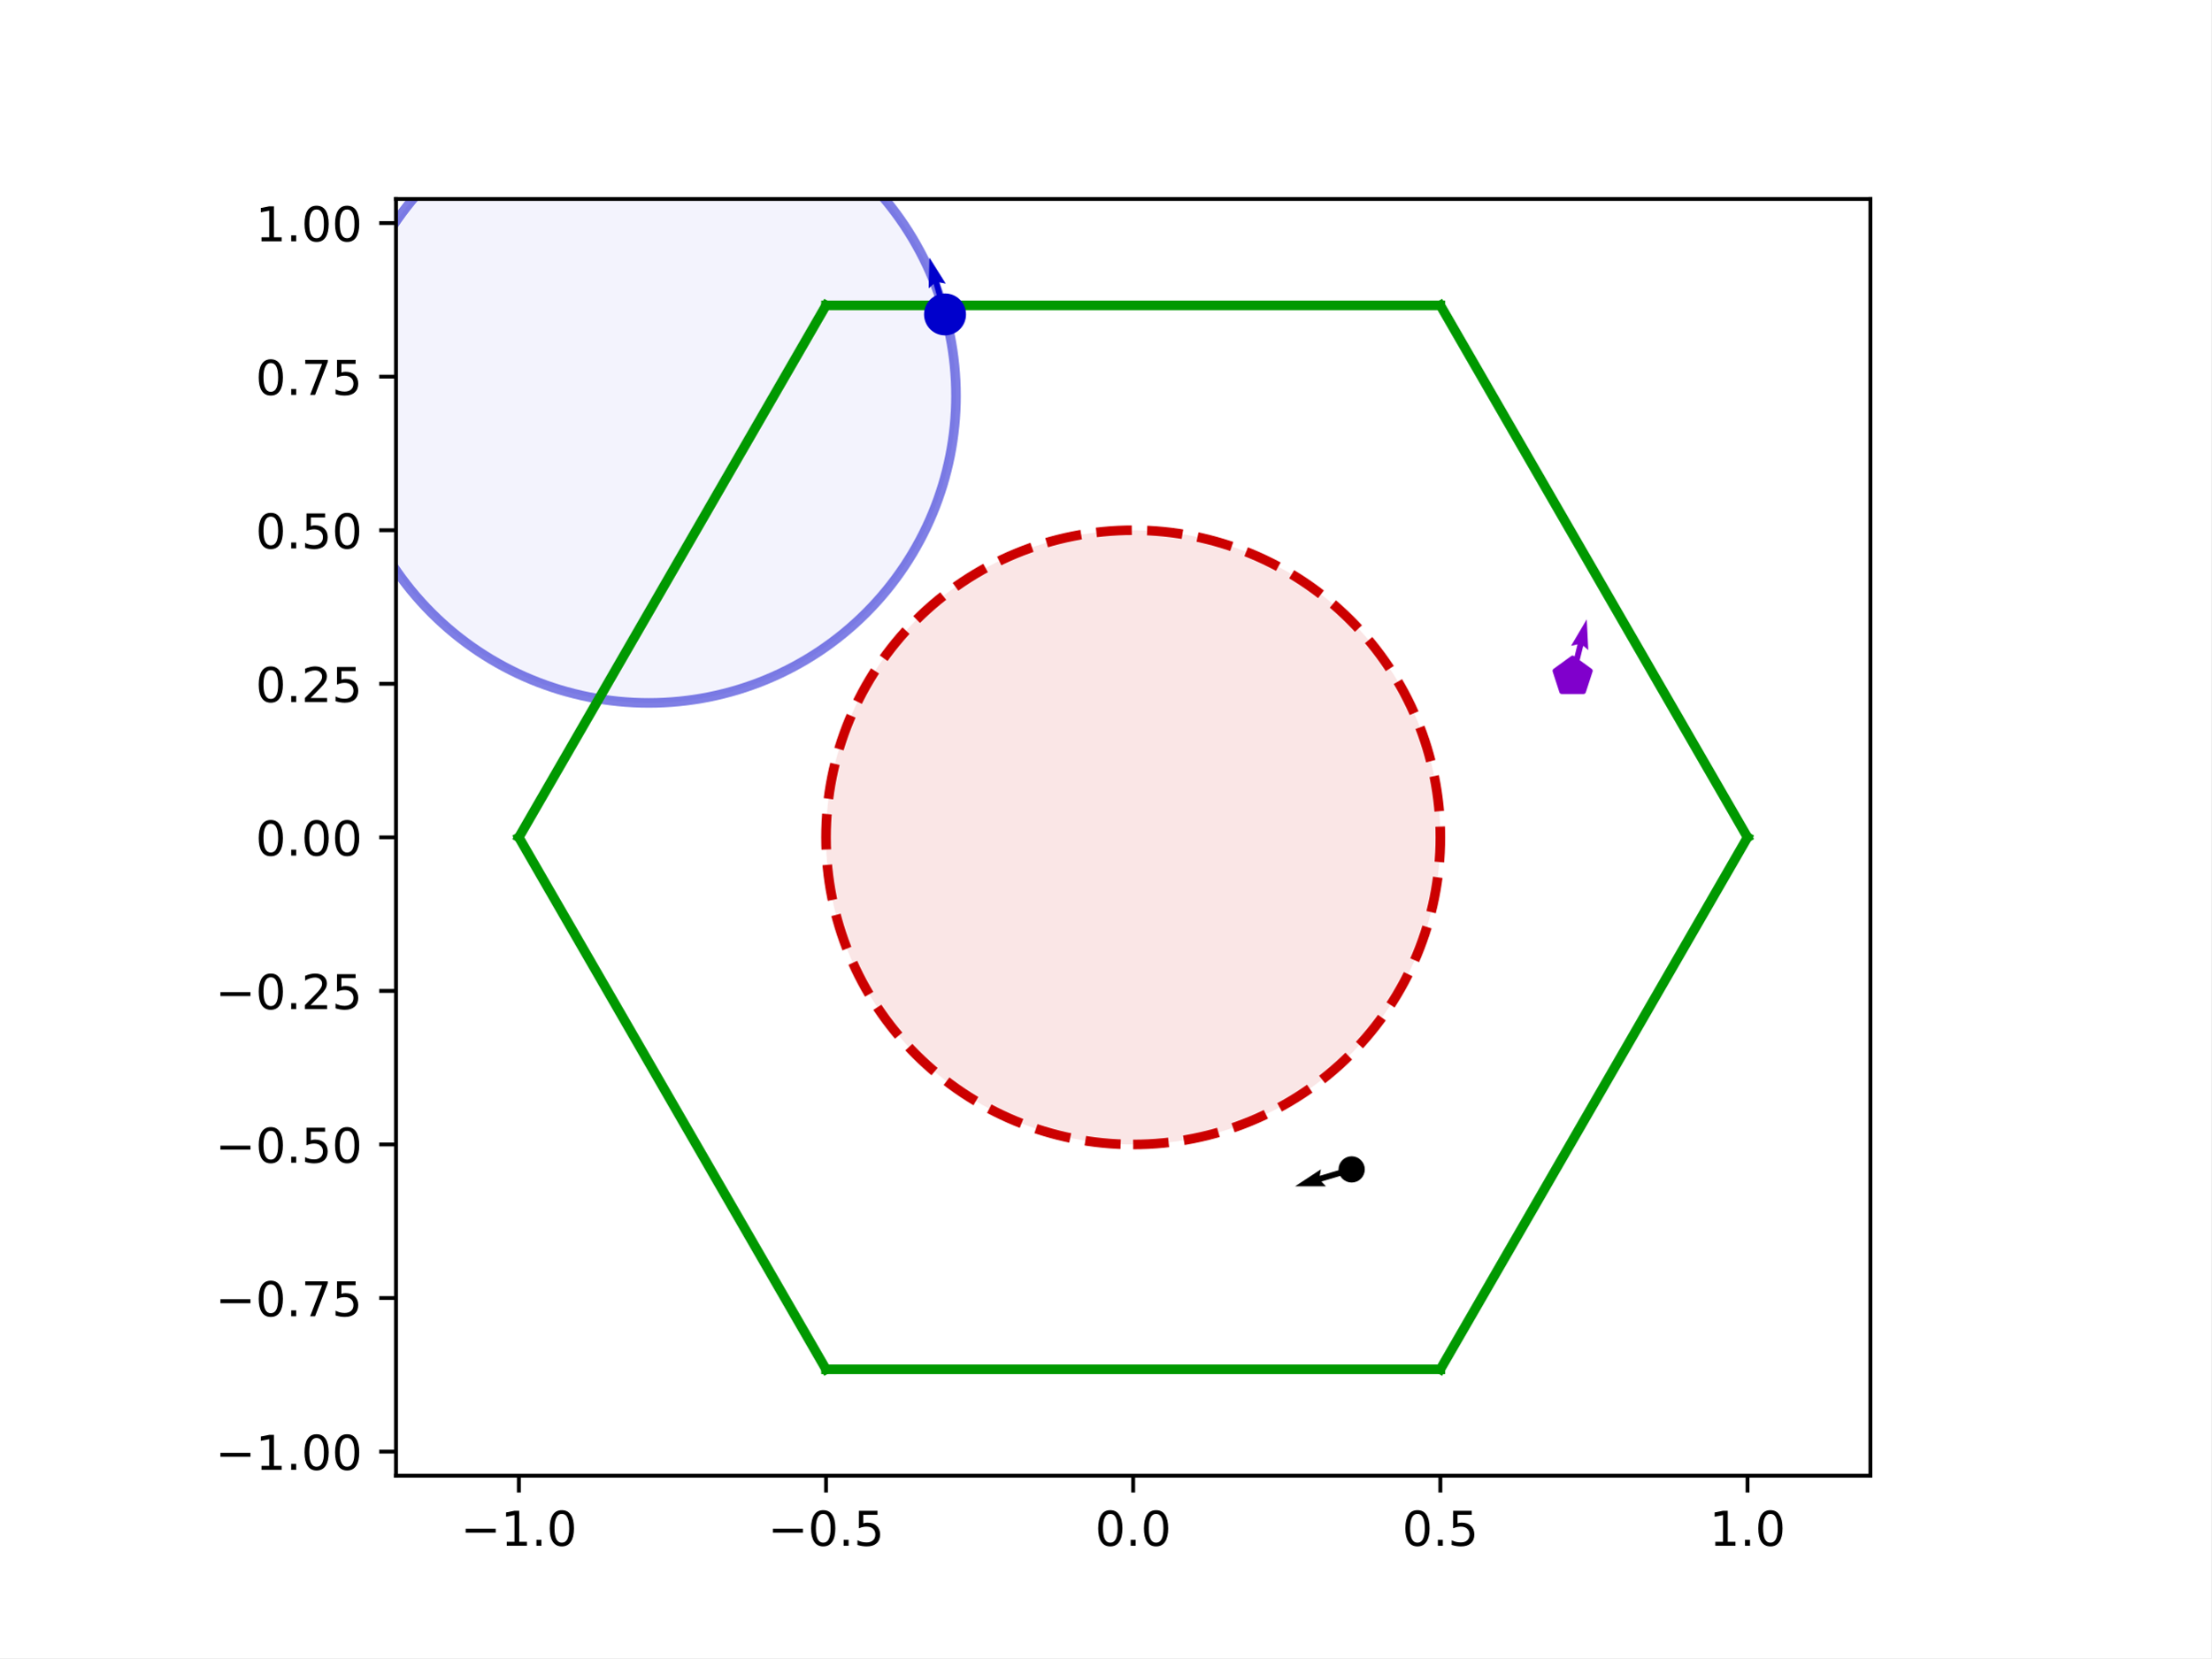
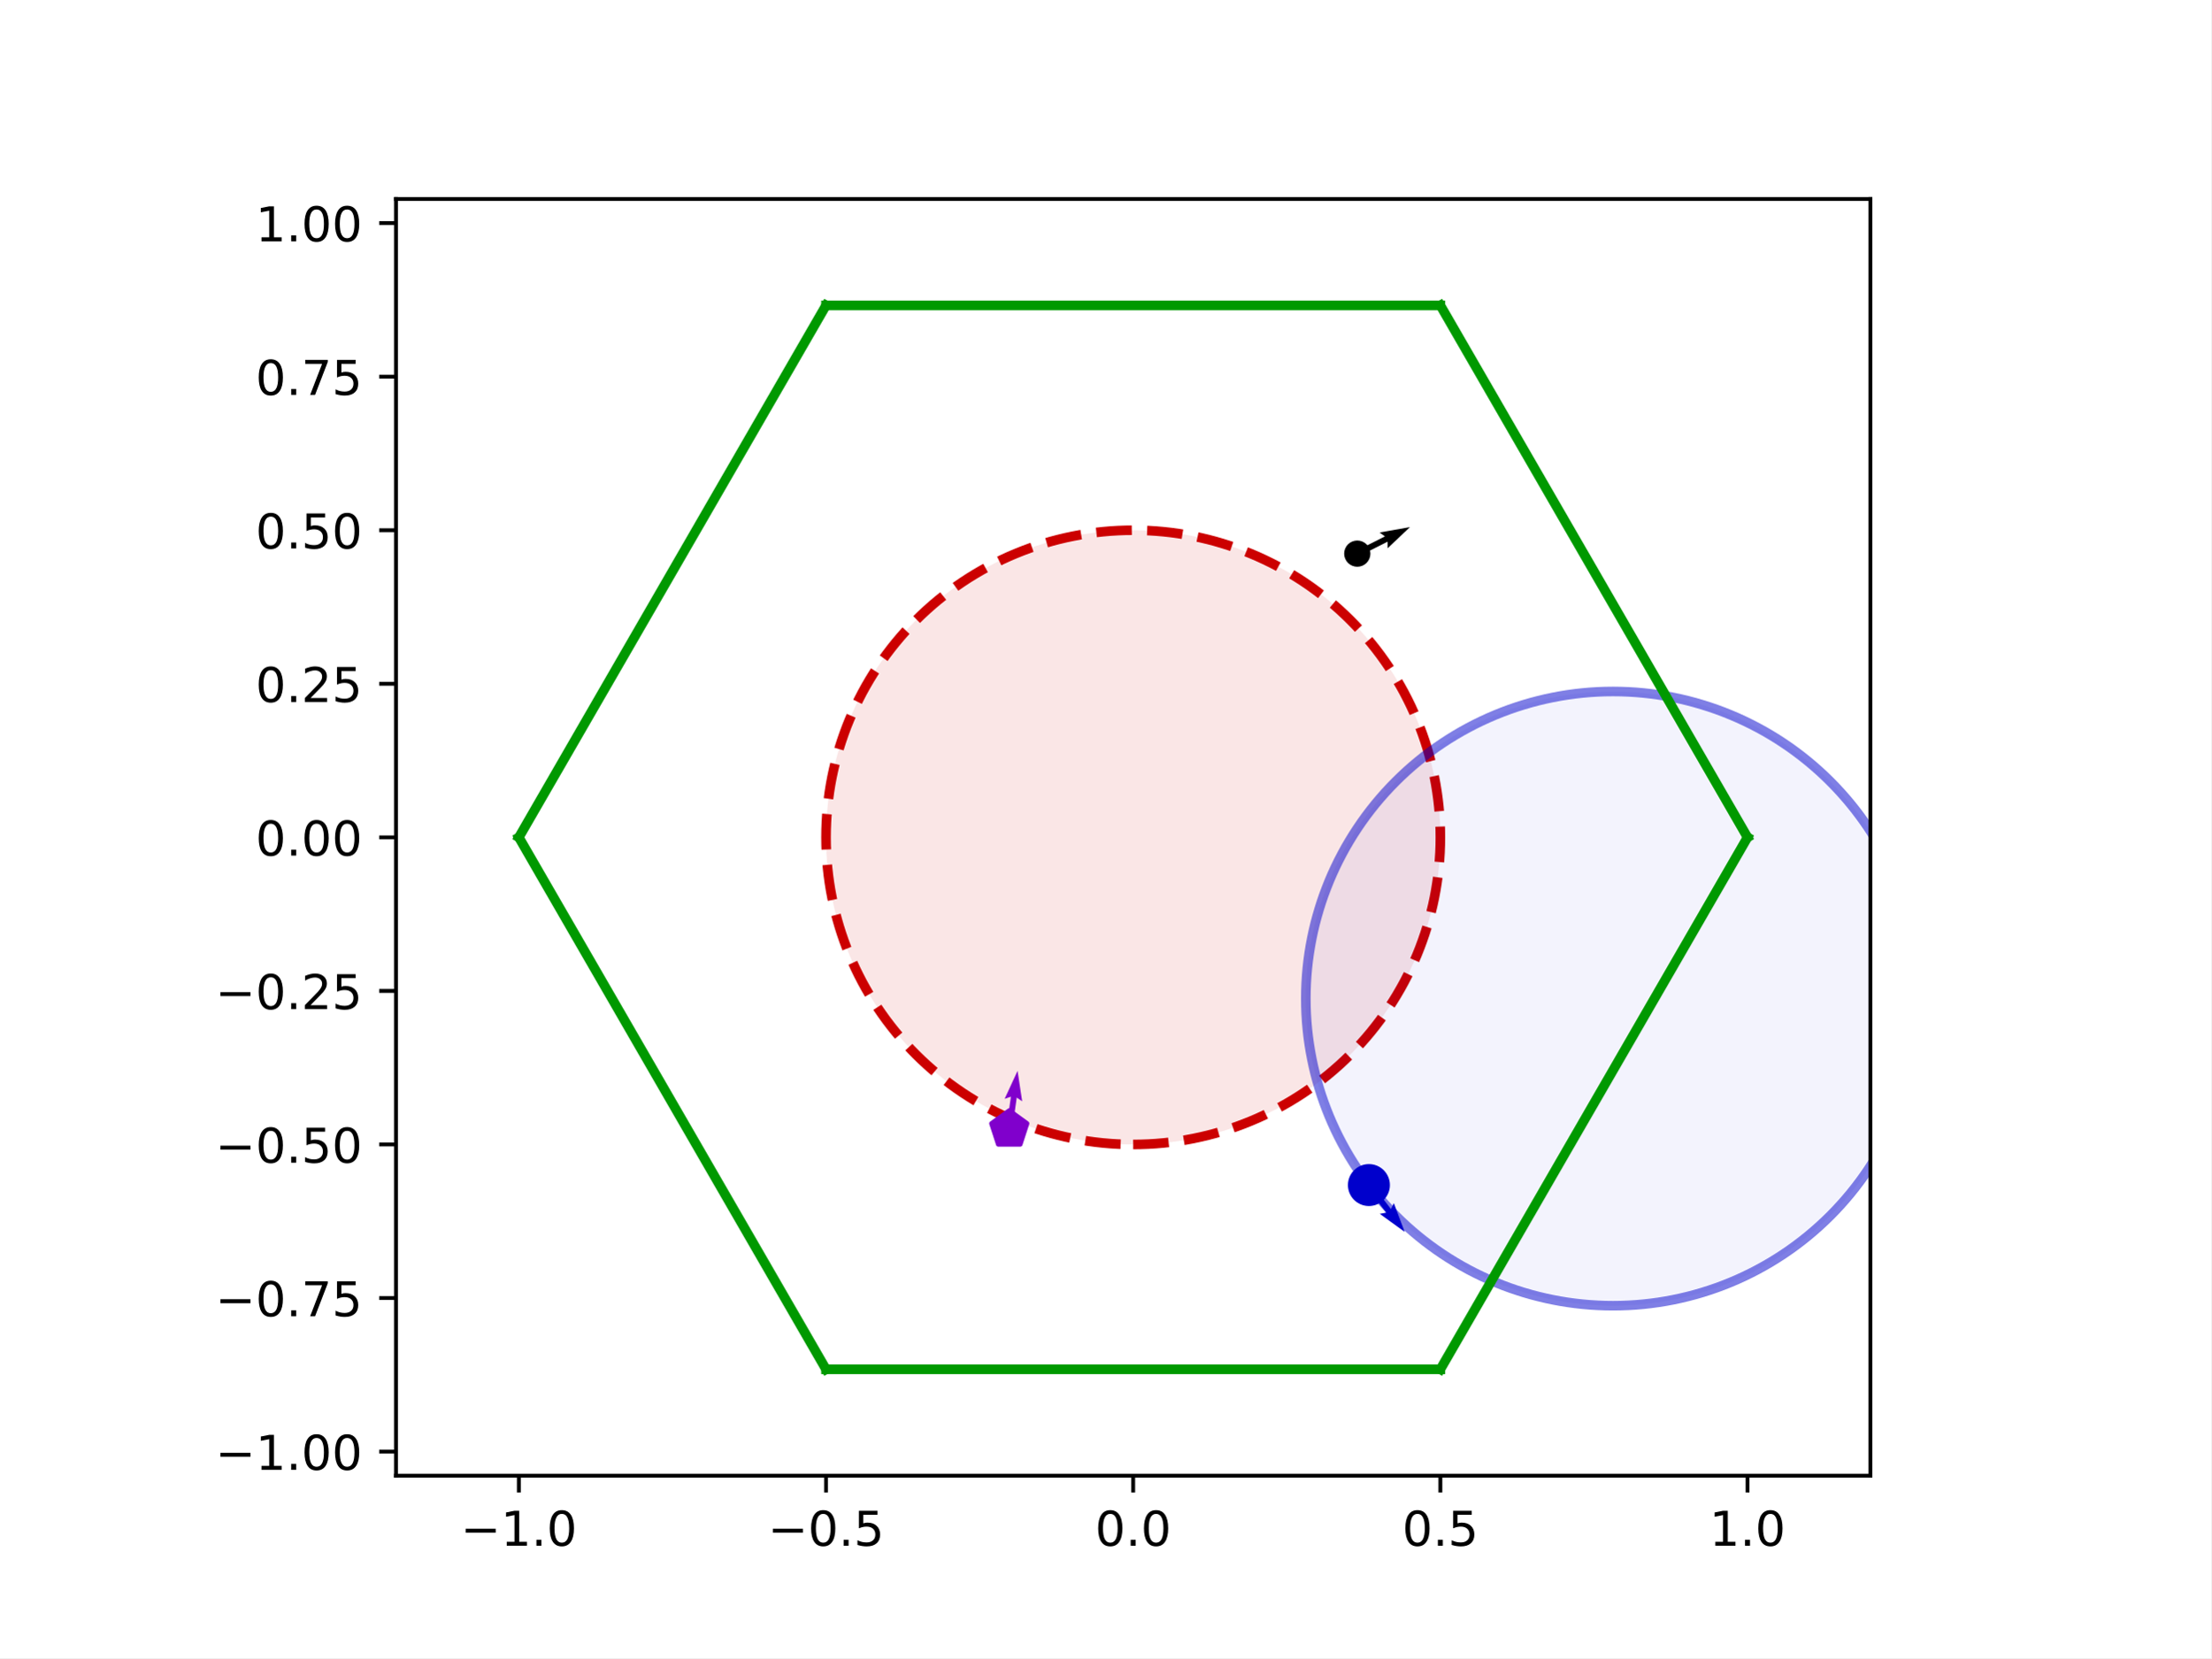
<svg xmlns="http://www.w3.org/2000/svg" xmlns:xlink="http://www.w3.org/1999/xlink" height="345.6pt" version="1.1" viewBox="0 0 460.8 345.6" width="460.8pt">
  <defs>
    <style type="text/css">
*{stroke-linecap:butt;stroke-linejoin:round;}
  </style>
  </defs>
  <g id="figure_1">
    <g id="patch_1">
      <path d="M 0 345.6  L 460.8 345.6  L 460.8 0  L 0 0  z " style="fill:#ffffff;" />
    </g>
    <g id="axes_1">
      <g id="patch_2">
        <path d="M 82.52 307.584  L 389.8 307.584  L 389.8 41.472  L 82.52 41.472  z " style="fill:#ffffff;" />
      </g>
      <g id="patch_3">
-         <path clip-path="url(#p200bc47595)" d="M 236.16 238.545  C 253.137 238.545 269.422 231.799 281.427 219.795  C 293.431 207.79 300.177 191.505 300.177 174.528  C 300.177 157.551 293.431 141.266 281.427 129.261  C 269.422 117.257 253.137 110.511 236.16 110.511  C 219.183 110.511 202.898 117.257 190.893 129.261  C 178.889 141.266 172.143 157.551 172.143 174.528  C 172.143 191.505 178.889 207.79 190.893 219.795  C 202.898 231.799 219.183 238.545 236.16 238.545  z " style="fill:#cc0000;fill-opacity:0.1;stroke:#cc0000;stroke-dasharray:7.4,3.2;stroke-dashoffset:0;stroke-linejoin:miter;stroke-width:2;" />
+         <path clip-path="url(#pd4f9eaeb6e)" d="M 236.16 238.545  C 253.137 238.545 269.422 231.799 281.427 219.795  C 293.431 207.79 300.177 191.505 300.177 174.528  C 300.177 157.551 293.431 141.266 281.427 129.261  C 269.422 117.257 253.137 110.511 236.16 110.511  C 219.183 110.511 202.898 117.257 190.893 129.261  C 178.889 141.266 172.143 157.551 172.143 174.528  C 172.143 191.505 178.889 207.79 190.893 219.795  C 202.898 231.799 219.183 238.545 236.16 238.545  z " style="fill:#cc0000;fill-opacity:0.1;stroke:#cc0000;stroke-dasharray:7.4,3.2;stroke-dashoffset:0;stroke-linejoin:miter;stroke-width:2;" />
      </g>
      <g id="patch_4">
-         <path clip-path="url(#p200bc47595)" d="M 135.215 146.509  C 152.193 146.509 168.477 139.764 180.482 127.759  C 192.487 115.755 199.232 99.47 199.232 82.493  C 199.232 65.515 192.487 49.231 180.482 37.226  C 168.477 25.221 152.193 18.476 135.215 18.476  C 118.238 18.476 101.953 25.221 89.949 37.226  C 77.944 49.231 71.199 65.515 71.199 82.493  C 71.199 99.47 77.944 115.755 89.949 127.759  C 101.953 139.764 118.238 146.509 135.215 146.509  z " style="fill:#0000cc;fill-opacity:0.05;stroke:#0000cc;stroke-linejoin:miter;stroke-opacity:0.5;stroke-width:2;" />
+         <path clip-path="url(#pd4f9eaeb6e)" d="M 336.154 272.156  C 353.132 272.156 369.416 265.411 381.421 253.406  C 393.426 241.401 400.171 225.117 400.171 208.139  C 400.171 191.162 393.426 174.878 381.421 162.873  C 369.416 150.868 353.132 144.123 336.154 144.123  C 319.177 144.123 302.893 150.868 290.888 162.873  C 278.883 174.878 272.138 191.162 272.138 208.139  C 272.138 225.117 278.883 241.401 290.888 253.406  C 302.893 265.411 319.177 272.156 336.154 272.156  z " style="fill:#0000cc;fill-opacity:0.05;stroke:#0000cc;stroke-linejoin:miter;stroke-opacity:0.5;stroke-width:2;" />
      </g>
      <g id="matplotlib.axis_1">
        <g id="xtick_1">
          <g id="line2d_1">
            <defs>
-               <path d="M 0 0  L 0 3.5  " id="mf6a6eea1ea" style="stroke:#000000;stroke-width:0.8;" />
-             </defs>
-             <g>
-               <use style="stroke:#000000;stroke-width:0.8;" x="108.127" xlink:href="#mf6a6eea1ea" y="307.584" />
+               <path d="M 0 0  L 0 3.5  " id="m643f8f20ce" style="stroke:#000000;stroke-width:0.8;" />
+             </defs>
+             <g>
+               <use style="stroke:#000000;stroke-width:0.8;" x="108.127" xlink:href="#m643f8f20ce" y="307.584" />
            </g>
          </g>
          <g id="text_1">
            <defs>
              <path d="M 10.594 35.5  L 73.188 35.5  L 73.188 27.203  L 10.594 27.203  z " id="DejaVuSans-8722" />
              <path d="M 12.406 8.297  L 28.516 8.297  L 28.516 63.922  L 10.984 60.406  L 10.984 69.391  L 28.422 72.906  L 38.281 72.906  L 38.281 8.297  L 54.391 8.297  L 54.391 0  L 12.406 0  z " id="DejaVuSans-49" />
              <path d="M 10.688 12.406  L 21 12.406  L 21 0  L 10.688 0  z " id="DejaVuSans-46" />
              <path d="M 31.781 66.406  Q 24.172 66.406 20.328 58.906  Q 16.5 51.422 16.5 36.375  Q 16.5 21.391 20.328 13.891  Q 24.172 6.391 31.781 6.391  Q 39.453 6.391 43.281 13.891  Q 47.125 21.391 47.125 36.375  Q 47.125 51.422 43.281 58.906  Q 39.453 66.406 31.781 66.406  z M 31.781 74.219  Q 44.047 74.219 50.516 64.516  Q 56.984 54.828 56.984 36.375  Q 56.984 17.969 50.516 8.266  Q 44.047 -1.422 31.781 -1.422  Q 19.531 -1.422 13.062 8.266  Q 6.594 17.969 6.594 36.375  Q 6.594 54.828 13.062 64.516  Q 19.531 74.219 31.781 74.219  z " id="DejaVuSans-48" />
            </defs>
            <g transform="translate(95.9854 322.1824)scale(0.1 -0.1)">
              <use xlink:href="#DejaVuSans-8722" />
              <use x="83.789" xlink:href="#DejaVuSans-49" />
              <use x="147.412" xlink:href="#DejaVuSans-46" />
              <use x="179.199" xlink:href="#DejaVuSans-48" />
            </g>
          </g>
        </g>
        <g id="xtick_2">
          <g id="line2d_2">
            <g>
-               <use style="stroke:#000000;stroke-width:0.8;" x="172.143" xlink:href="#mf6a6eea1ea" y="307.584" />
+               <use style="stroke:#000000;stroke-width:0.8;" x="172.143" xlink:href="#m643f8f20ce" y="307.584" />
            </g>
          </g>
          <g id="text_2">
            <defs>
              <path d="M 10.797 72.906  L 49.516 72.906  L 49.516 64.594  L 19.828 64.594  L 19.828 46.734  Q 21.969 47.469 24.109 47.828  Q 26.266 48.188 28.422 48.188  Q 40.625 48.188 47.75 41.5  Q 54.891 34.812 54.891 23.391  Q 54.891 11.625 47.562 5.094  Q 40.234 -1.422 26.906 -1.422  Q 22.312 -1.422 17.547 -0.641  Q 12.797 0.141 7.719 1.703  L 7.719 11.625  Q 12.109 9.234 16.797 8.062  Q 21.484 6.891 26.703 6.891  Q 35.156 6.891 40.078 11.328  Q 45.016 15.766 45.016 23.391  Q 45.016 31 40.078 35.438  Q 35.156 39.891 26.703 39.891  Q 22.75 39.891 18.812 39.016  Q 14.891 38.141 10.797 36.281  z " id="DejaVuSans-53" />
            </defs>
            <g transform="translate(160.002 322.1824)scale(0.1 -0.1)">
              <use xlink:href="#DejaVuSans-8722" />
              <use x="83.789" xlink:href="#DejaVuSans-48" />
              <use x="147.412" xlink:href="#DejaVuSans-46" />
              <use x="179.199" xlink:href="#DejaVuSans-53" />
            </g>
          </g>
        </g>
        <g id="xtick_3">
          <g id="line2d_3">
            <g>
-               <use style="stroke:#000000;stroke-width:0.8;" x="236.16" xlink:href="#mf6a6eea1ea" y="307.584" />
+               <use style="stroke:#000000;stroke-width:0.8;" x="236.16" xlink:href="#m643f8f20ce" y="307.584" />
            </g>
          </g>
          <g id="text_3">
            <g transform="translate(228.2084 322.1824)scale(0.1 -0.1)">
              <use xlink:href="#DejaVuSans-48" />
              <use x="63.623" xlink:href="#DejaVuSans-46" />
              <use x="95.41" xlink:href="#DejaVuSans-48" />
            </g>
          </g>
        </g>
        <g id="xtick_4">
          <g id="line2d_4">
            <g>
-               <use style="stroke:#000000;stroke-width:0.8;" x="300.177" xlink:href="#mf6a6eea1ea" y="307.584" />
+               <use style="stroke:#000000;stroke-width:0.8;" x="300.177" xlink:href="#m643f8f20ce" y="307.584" />
            </g>
          </g>
          <g id="text_4">
            <g transform="translate(292.225 322.1824)scale(0.1 -0.1)">
              <use xlink:href="#DejaVuSans-48" />
              <use x="63.623" xlink:href="#DejaVuSans-46" />
              <use x="95.41" xlink:href="#DejaVuSans-53" />
            </g>
          </g>
        </g>
        <g id="xtick_5">
          <g id="line2d_5">
            <g>
-               <use style="stroke:#000000;stroke-width:0.8;" x="364.193" xlink:href="#mf6a6eea1ea" y="307.584" />
+               <use style="stroke:#000000;stroke-width:0.8;" x="364.193" xlink:href="#m643f8f20ce" y="307.584" />
            </g>
          </g>
          <g id="text_5">
            <g transform="translate(356.2416 322.1824)scale(0.1 -0.1)">
              <use xlink:href="#DejaVuSans-49" />
              <use x="63.623" xlink:href="#DejaVuSans-46" />
              <use x="95.41" xlink:href="#DejaVuSans-48" />
            </g>
          </g>
        </g>
      </g>
      <g id="matplotlib.axis_2">
        <g id="ytick_1">
          <g id="line2d_6">
            <defs>
-               <path d="M 0 0  L -3.5 0  " id="md711d6634b" style="stroke:#000000;stroke-width:0.8;" />
-             </defs>
-             <g>
-               <use style="stroke:#000000;stroke-width:0.8;" x="82.52" xlink:href="#md711d6634b" y="302.561" />
+               <path d="M 0 0  L -3.5 0  " id="m57f6174423" style="stroke:#000000;stroke-width:0.8;" />
+             </defs>
+             <g>
+               <use style="stroke:#000000;stroke-width:0.8;" x="82.52" xlink:href="#m57f6174423" y="302.561" />
            </g>
          </g>
          <g id="text_6">
            <g transform="translate(44.87485 306.3604)scale(0.1 -0.1)">
              <use xlink:href="#DejaVuSans-8722" />
              <use x="83.789" xlink:href="#DejaVuSans-49" />
              <use x="147.412" xlink:href="#DejaVuSans-46" />
              <use x="179.199" xlink:href="#DejaVuSans-48" />
              <use x="242.822" xlink:href="#DejaVuSans-48" />
            </g>
          </g>
        </g>
        <g id="ytick_2">
          <g id="line2d_7">
            <g>
-               <use style="stroke:#000000;stroke-width:0.8;" x="82.52" xlink:href="#md711d6634b" y="270.553" />
+               <use style="stroke:#000000;stroke-width:0.8;" x="82.52" xlink:href="#m57f6174423" y="270.553" />
            </g>
          </g>
          <g id="text_7">
            <defs>
              <path d="M 8.203 72.906  L 55.078 72.906  L 55.078 68.703  L 28.609 0  L 18.312 0  L 43.219 64.594  L 8.203 64.594  z " id="DejaVuSans-55" />
            </defs>
            <g transform="translate(44.87485 274.3521)scale(0.1 -0.1)">
              <use xlink:href="#DejaVuSans-8722" />
              <use x="83.789" xlink:href="#DejaVuSans-48" />
              <use x="147.412" xlink:href="#DejaVuSans-46" />
              <use x="179.199" xlink:href="#DejaVuSans-55" />
              <use x="242.822" xlink:href="#DejaVuSans-53" />
            </g>
          </g>
        </g>
        <g id="ytick_3">
          <g id="line2d_8">
            <g>
-               <use style="stroke:#000000;stroke-width:0.8;" x="82.52" xlink:href="#md711d6634b" y="238.545" />
+               <use style="stroke:#000000;stroke-width:0.8;" x="82.52" xlink:href="#m57f6174423" y="238.545" />
            </g>
          </g>
          <g id="text_8">
            <g transform="translate(44.87485 242.3438)scale(0.1 -0.1)">
              <use xlink:href="#DejaVuSans-8722" />
              <use x="83.789" xlink:href="#DejaVuSans-48" />
              <use x="147.412" xlink:href="#DejaVuSans-46" />
              <use x="179.199" xlink:href="#DejaVuSans-53" />
              <use x="242.822" xlink:href="#DejaVuSans-48" />
            </g>
          </g>
        </g>
        <g id="ytick_4">
          <g id="line2d_9">
            <g>
-               <use style="stroke:#000000;stroke-width:0.8;" x="82.52" xlink:href="#md711d6634b" y="206.536" />
+               <use style="stroke:#000000;stroke-width:0.8;" x="82.52" xlink:href="#m57f6174423" y="206.536" />
            </g>
          </g>
          <g id="text_9">
            <defs>
              <path d="M 19.188 8.297  L 53.609 8.297  L 53.609 0  L 7.328 0  L 7.328 8.297  Q 12.938 14.109 22.625 23.891  Q 32.328 33.688 34.812 36.531  Q 39.547 41.844 41.422 45.531  Q 43.312 49.219 43.312 52.781  Q 43.312 58.594 39.234 62.25  Q 35.156 65.922 28.609 65.922  Q 23.969 65.922 18.812 64.312  Q 13.672 62.703 7.812 59.422  L 7.812 69.391  Q 13.766 71.781 18.938 73  Q 24.125 74.219 28.422 74.219  Q 39.75 74.219 46.484 68.547  Q 53.219 62.891 53.219 53.422  Q 53.219 48.922 51.531 44.891  Q 49.859 40.875 45.406 35.406  Q 44.188 33.984 37.641 27.219  Q 31.109 20.453 19.188 8.297  z " id="DejaVuSans-50" />
            </defs>
            <g transform="translate(44.87485 210.3355)scale(0.1 -0.1)">
              <use xlink:href="#DejaVuSans-8722" />
              <use x="83.789" xlink:href="#DejaVuSans-48" />
              <use x="147.412" xlink:href="#DejaVuSans-46" />
              <use x="179.199" xlink:href="#DejaVuSans-50" />
              <use x="242.822" xlink:href="#DejaVuSans-53" />
            </g>
          </g>
        </g>
        <g id="ytick_5">
          <g id="line2d_10">
            <g>
-               <use style="stroke:#000000;stroke-width:0.8;" x="82.52" xlink:href="#md711d6634b" y="174.528" />
+               <use style="stroke:#000000;stroke-width:0.8;" x="82.52" xlink:href="#m57f6174423" y="174.528" />
            </g>
          </g>
          <g id="text_10">
            <g transform="translate(53.25454 178.3272)scale(0.1 -0.1)">
              <use xlink:href="#DejaVuSans-48" />
              <use x="63.623" xlink:href="#DejaVuSans-46" />
              <use x="95.41" xlink:href="#DejaVuSans-48" />
              <use x="159.033" xlink:href="#DejaVuSans-48" />
            </g>
          </g>
        </g>
        <g id="ytick_6">
          <g id="line2d_11">
            <g>
-               <use style="stroke:#000000;stroke-width:0.8;" x="82.52" xlink:href="#md711d6634b" y="142.52" />
+               <use style="stroke:#000000;stroke-width:0.8;" x="82.52" xlink:href="#m57f6174423" y="142.52" />
            </g>
          </g>
          <g id="text_11">
            <g transform="translate(53.25454 146.3189)scale(0.1 -0.1)">
              <use xlink:href="#DejaVuSans-48" />
              <use x="63.623" xlink:href="#DejaVuSans-46" />
              <use x="95.41" xlink:href="#DejaVuSans-50" />
              <use x="159.033" xlink:href="#DejaVuSans-53" />
            </g>
          </g>
        </g>
        <g id="ytick_7">
          <g id="line2d_12">
            <g>
-               <use style="stroke:#000000;stroke-width:0.8;" x="82.52" xlink:href="#md711d6634b" y="110.511" />
+               <use style="stroke:#000000;stroke-width:0.8;" x="82.52" xlink:href="#m57f6174423" y="110.511" />
            </g>
          </g>
          <g id="text_12">
            <g transform="translate(53.25454 114.3106)scale(0.1 -0.1)">
              <use xlink:href="#DejaVuSans-48" />
              <use x="63.623" xlink:href="#DejaVuSans-46" />
              <use x="95.41" xlink:href="#DejaVuSans-53" />
              <use x="159.033" xlink:href="#DejaVuSans-48" />
            </g>
          </g>
        </g>
        <g id="ytick_8">
          <g id="line2d_13">
            <g>
-               <use style="stroke:#000000;stroke-width:0.8;" x="82.52" xlink:href="#md711d6634b" y="78.503" />
+               <use style="stroke:#000000;stroke-width:0.8;" x="82.52" xlink:href="#m57f6174423" y="78.503" />
            </g>
          </g>
          <g id="text_13">
            <g transform="translate(53.25454 82.30232)scale(0.1 -0.1)">
              <use xlink:href="#DejaVuSans-48" />
              <use x="63.623" xlink:href="#DejaVuSans-46" />
              <use x="95.41" xlink:href="#DejaVuSans-55" />
              <use x="159.033" xlink:href="#DejaVuSans-53" />
            </g>
          </g>
        </g>
        <g id="ytick_9">
          <g id="line2d_14">
            <g>
-               <use style="stroke:#000000;stroke-width:0.8;" x="82.52" xlink:href="#md711d6634b" y="46.495" />
+               <use style="stroke:#000000;stroke-width:0.8;" x="82.52" xlink:href="#m57f6174423" y="46.495" />
            </g>
          </g>
          <g id="text_14">
            <g transform="translate(53.25454 50.29402)scale(0.1 -0.1)">
              <use xlink:href="#DejaVuSans-49" />
              <use x="63.623" xlink:href="#DejaVuSans-46" />
              <use x="95.41" xlink:href="#DejaVuSans-48" />
              <use x="159.033" xlink:href="#DejaVuSans-48" />
            </g>
          </g>
        </g>
      </g>
      <g id="line2d_15">
-         <path clip-path="url(#p200bc47595)" d="M 300.177 63.648  L 172.143 63.648  " style="fill:none;stroke:#009900;stroke-linecap:square;stroke-width:2;" />
+         <path clip-path="url(#pd4f9eaeb6e)" d="M 300.177 63.648  L 172.143 63.648  " style="fill:none;stroke:#009900;stroke-linecap:square;stroke-width:2;" />
      </g>
      <g id="line2d_16">
-         <path clip-path="url(#p200bc47595)" d="M 172.143 63.648  L 108.127 174.528  " style="fill:none;stroke:#009900;stroke-linecap:square;stroke-width:2;" />
+         <path clip-path="url(#pd4f9eaeb6e)" d="M 172.143 63.648  L 108.127 174.528  " style="fill:none;stroke:#009900;stroke-linecap:square;stroke-width:2;" />
      </g>
      <g id="line2d_17">
-         <path clip-path="url(#p200bc47595)" d="M 108.127 174.528  L 172.143 285.408  " style="fill:none;stroke:#009900;stroke-linecap:square;stroke-width:2;" />
+         <path clip-path="url(#pd4f9eaeb6e)" d="M 108.127 174.528  L 172.143 285.408  " style="fill:none;stroke:#009900;stroke-linecap:square;stroke-width:2;" />
      </g>
      <g id="line2d_18">
-         <path clip-path="url(#p200bc47595)" d="M 172.143 285.408  L 300.177 285.408  " style="fill:none;stroke:#009900;stroke-linecap:square;stroke-width:2;" />
+         <path clip-path="url(#pd4f9eaeb6e)" d="M 172.143 285.408  L 300.177 285.408  " style="fill:none;stroke:#009900;stroke-linecap:square;stroke-width:2;" />
      </g>
      <g id="line2d_19">
-         <path clip-path="url(#p200bc47595)" d="M 300.177 285.408  L 364.193 174.528  " style="fill:none;stroke:#009900;stroke-linecap:square;stroke-width:2;" />
+         <path clip-path="url(#pd4f9eaeb6e)" d="M 300.177 285.408  L 364.193 174.528  " style="fill:none;stroke:#009900;stroke-linecap:square;stroke-width:2;" />
      </g>
      <g id="line2d_20">
-         <path clip-path="url(#p200bc47595)" d="M 364.193 174.528  L 300.177 63.648  " style="fill:none;stroke:#009900;stroke-linecap:square;stroke-width:2;" />
+         <path clip-path="url(#pd4f9eaeb6e)" d="M 364.193 174.528  L 300.177 63.648  " style="fill:none;stroke:#009900;stroke-linecap:square;stroke-width:2;" />
      </g>
      <g id="patch_5">
        <path d="M 82.52 307.584  L 82.52 41.472  " style="fill:none;stroke:#000000;stroke-linecap:square;stroke-linejoin:miter;stroke-width:0.8;" />
      </g>
      <g id="patch_6">
        <path d="M 389.8 307.584  L 389.8 41.472  " style="fill:none;stroke:#000000;stroke-linecap:square;stroke-linejoin:miter;stroke-width:0.8;" />
      </g>
      <g id="patch_7">
        <path d="M 82.52 307.584  L 389.8 307.584  " style="fill:none;stroke:#000000;stroke-linecap:square;stroke-linejoin:miter;stroke-width:0.8;" />
      </g>
      <g id="patch_8">
        <path d="M 82.52 41.472  L 389.8 41.472  " style="fill:none;stroke:#000000;stroke-linecap:square;stroke-linejoin:miter;stroke-width:0.8;" />
      </g>
      <g id="PathCollection_1">
        <defs>
-           <path d="M 0 2.236  C 0.593 2.236 1.162 2 1.581 1.581  C 2 1.162 2.236 0.593 2.236 0  C 2.236 -0.593 2 -1.162 1.581 -1.581  C 1.162 -2 0.593 -2.236 0 -2.236  C -0.593 -2.236 -1.162 -2 -1.581 -1.581  C -2 -1.162 -2.236 -0.593 -2.236 0  C -2.236 0.593 -2 1.162 -1.581 1.581  C -1.162 2 -0.593 2.236 0 2.236  z " id="me6fd1d1049" style="stroke:#000000;" />
+           <path d="M 0 2.236  C 0.593 2.236 1.162 2 1.581 1.581  C 2 1.162 2.236 0.593 2.236 0  C 2.236 -0.593 2 -1.162 1.581 -1.581  C 1.162 -2 0.593 -2.236 0 -2.236  C -0.593 -2.236 -1.162 -2 -1.581 -1.581  C -2 -1.162 -2.236 -0.593 -2.236 0  C -2.236 0.593 -2 1.162 -1.581 1.581  C -1.162 2 -0.593 2.236 0 2.236  z " id="mabfd543e2a" style="stroke:#000000;" />
        </defs>
-         <g clip-path="url(#p200bc47595)">
-           <use style="stroke:#000000;" x="281.69" xlink:href="#me6fd1d1049" y="243.743" />
+         <g clip-path="url(#pd4f9eaeb6e)">
+           <use style="stroke:#000000;" x="282.862" xlink:href="#mabfd543e2a" y="115.391" />
        </g>
      </g>
      <g id="Quiver_1">
-         <path clip-path="url(#p200bc47595)" d="M 281.865 244.332  L 275.386 246.263  L 276.326 247.265  L 269.91 247.253  L 275.273 243.731  L 275.035 245.085  L 281.514 243.154  L 281.865 244.332  " />
+         <path clip-path="url(#pd4f9eaeb6e)" d="M 282.586 114.842  L 288.623 111.802  L 287.522 110.98  L 293.84 109.863  L 289.18 114.273  L 289.176 112.899  L 283.139 115.94  L 282.586 114.842  " />
      </g>
      <g id="PathCollection_2">
        <defs>
-           <path d="M 0 -3.873  L -3.683 -1.197  L -2.276 3.133  L 2.276 3.133  L 3.683 -1.197  z " id="me6aa12f807" style="stroke:#8000cc;" />
+           <path d="M 0 -3.873  L -3.683 -1.197  L -2.276 3.133  L 2.276 3.133  L 3.683 -1.197  z " id="m3a4764305a" style="stroke:#8000cc;" />
        </defs>
-         <g clip-path="url(#p200bc47595)">
-           <use style="fill:#8000cc;stroke:#8000cc;" x="327.74" xlink:href="#me6aa12f807" y="141.016" />
+         <g clip-path="url(#pd4f9eaeb6e)">
+           <use style="fill:#8000cc;stroke:#8000cc;" x="210.332" xlink:href="#m3a4764305a" y="235.371" />
        </g>
      </g>
      <g id="Quiver_2">
-         <path clip-path="url(#p200bc47595)" d="M 327.143 140.869  L 328.761 134.305  L 327.421 134.608  L 330.682 129.082  L 331.001 135.49  L 329.955 134.599  L 328.336 141.163  L 327.143 140.869  " style="fill:#8000cc;" />
+         <path clip-path="url(#pd4f9eaeb6e)" d="M 209.723 235.285  L 210.674 228.592  L 209.371 229.028  L 212.06 223.202  L 213.021 229.546  L 211.891 228.765  L 210.94 235.458  L 209.723 235.285  " style="fill:#8000cc;" />
      </g>
      <g id="PathCollection_3">
        <defs>
-           <path d="M 0 3.873  C 1.027 3.873 2.012 3.465 2.739 2.739  C 3.465 2.012 3.873 1.027 3.873 0  C 3.873 -1.027 3.465 -2.012 2.739 -2.739  C 2.012 -3.465 1.027 -3.873 0 -3.873  C -1.027 -3.873 -2.012 -3.465 -2.739 -2.739  C -3.465 -2.012 -3.873 -1.027 -3.873 0  C -3.873 1.027 -3.465 2.012 -2.739 2.739  C -2.012 3.465 -1.027 3.873 0 3.873  z " id="m73459be720" style="stroke:#0000cc;" />
+           <path d="M 0 3.873  C 1.027 3.873 2.012 3.465 2.739 2.739  C 3.465 2.012 3.873 1.027 3.873 0  C 3.873 -1.027 3.465 -2.012 2.739 -2.739  C 2.012 -3.465 1.027 -3.873 0 -3.873  C -1.027 -3.873 -2.012 -3.465 -2.739 -2.739  C -3.465 -2.012 -3.873 -1.027 -3.873 0  C -3.873 1.027 -3.465 2.012 -2.739 2.739  C -2.012 3.465 -1.027 3.873 0 3.873  z " id="m41a2f932fc" style="stroke:#0000cc;" />
        </defs>
-         <g clip-path="url(#p200bc47595)">
-           <use style="fill:#0000cc;stroke:#0000cc;" x="196.944" xlink:href="#m73459be720" y="65.532" />
+         <g clip-path="url(#pd4f9eaeb6e)">
+           <use style="fill:#0000cc;stroke:#0000cc;" x="285.286" xlink:href="#m41a2f932fc" y="247.004" />
        </g>
      </g>
      <g id="Quiver_3">
-         <path clip-path="url(#p200bc47595)" d="M 196.351 65.695  L 194.56 59.176  L 193.538 60.094  L 193.688 53.68  L 197.094 59.117  L 195.746 58.851  L 197.537 65.369  L 196.351 65.695  " style="fill:#0000cc;" />
+         <path clip-path="url(#pd4f9eaeb6e)" d="M 285.774 246.631  L 289.878 252.003  L 290.482 250.768  L 292.748 256.771  L 287.552 253.007  L 288.901 252.749  L 284.797 247.377  L 285.774 246.631  " style="fill:#0000cc;" />
      </g>
    </g>
  </g>
  <defs>
-     <clipPath id="p200bc47595">
+     <clipPath id="pd4f9eaeb6e">
      <rect height="266.112" width="307.28" x="82.52" y="41.472" />
    </clipPath>
  </defs>
</svg>
